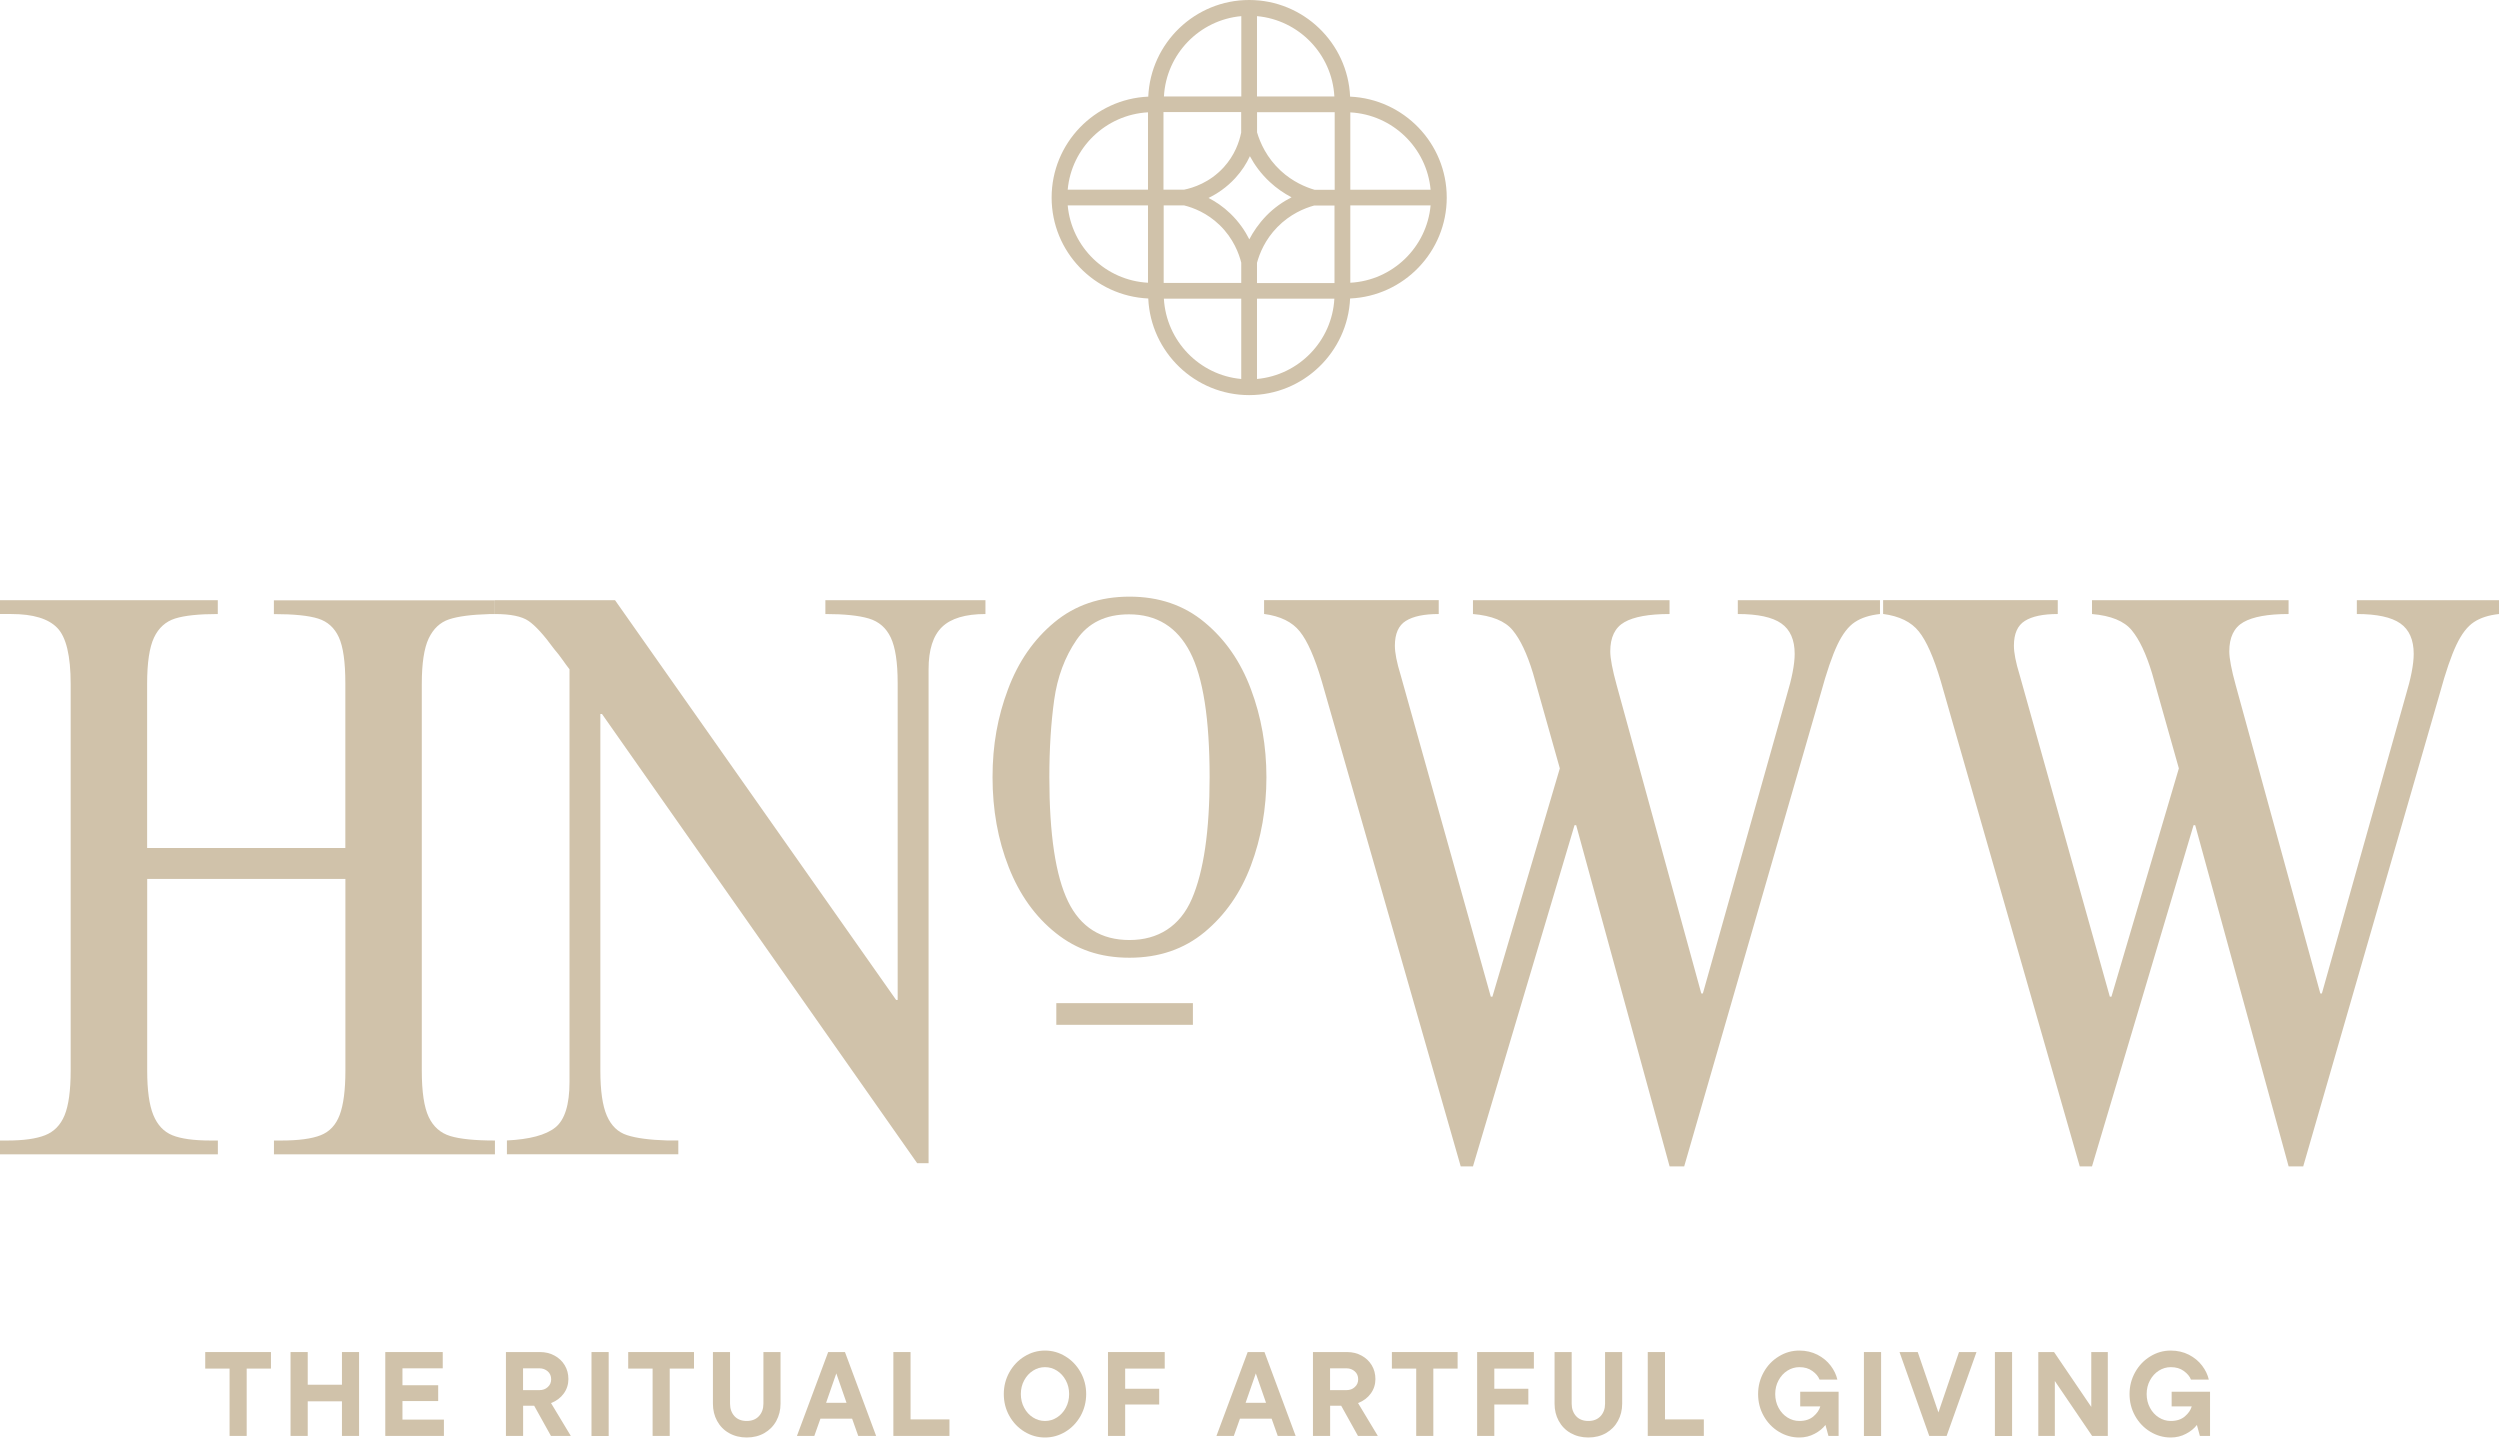
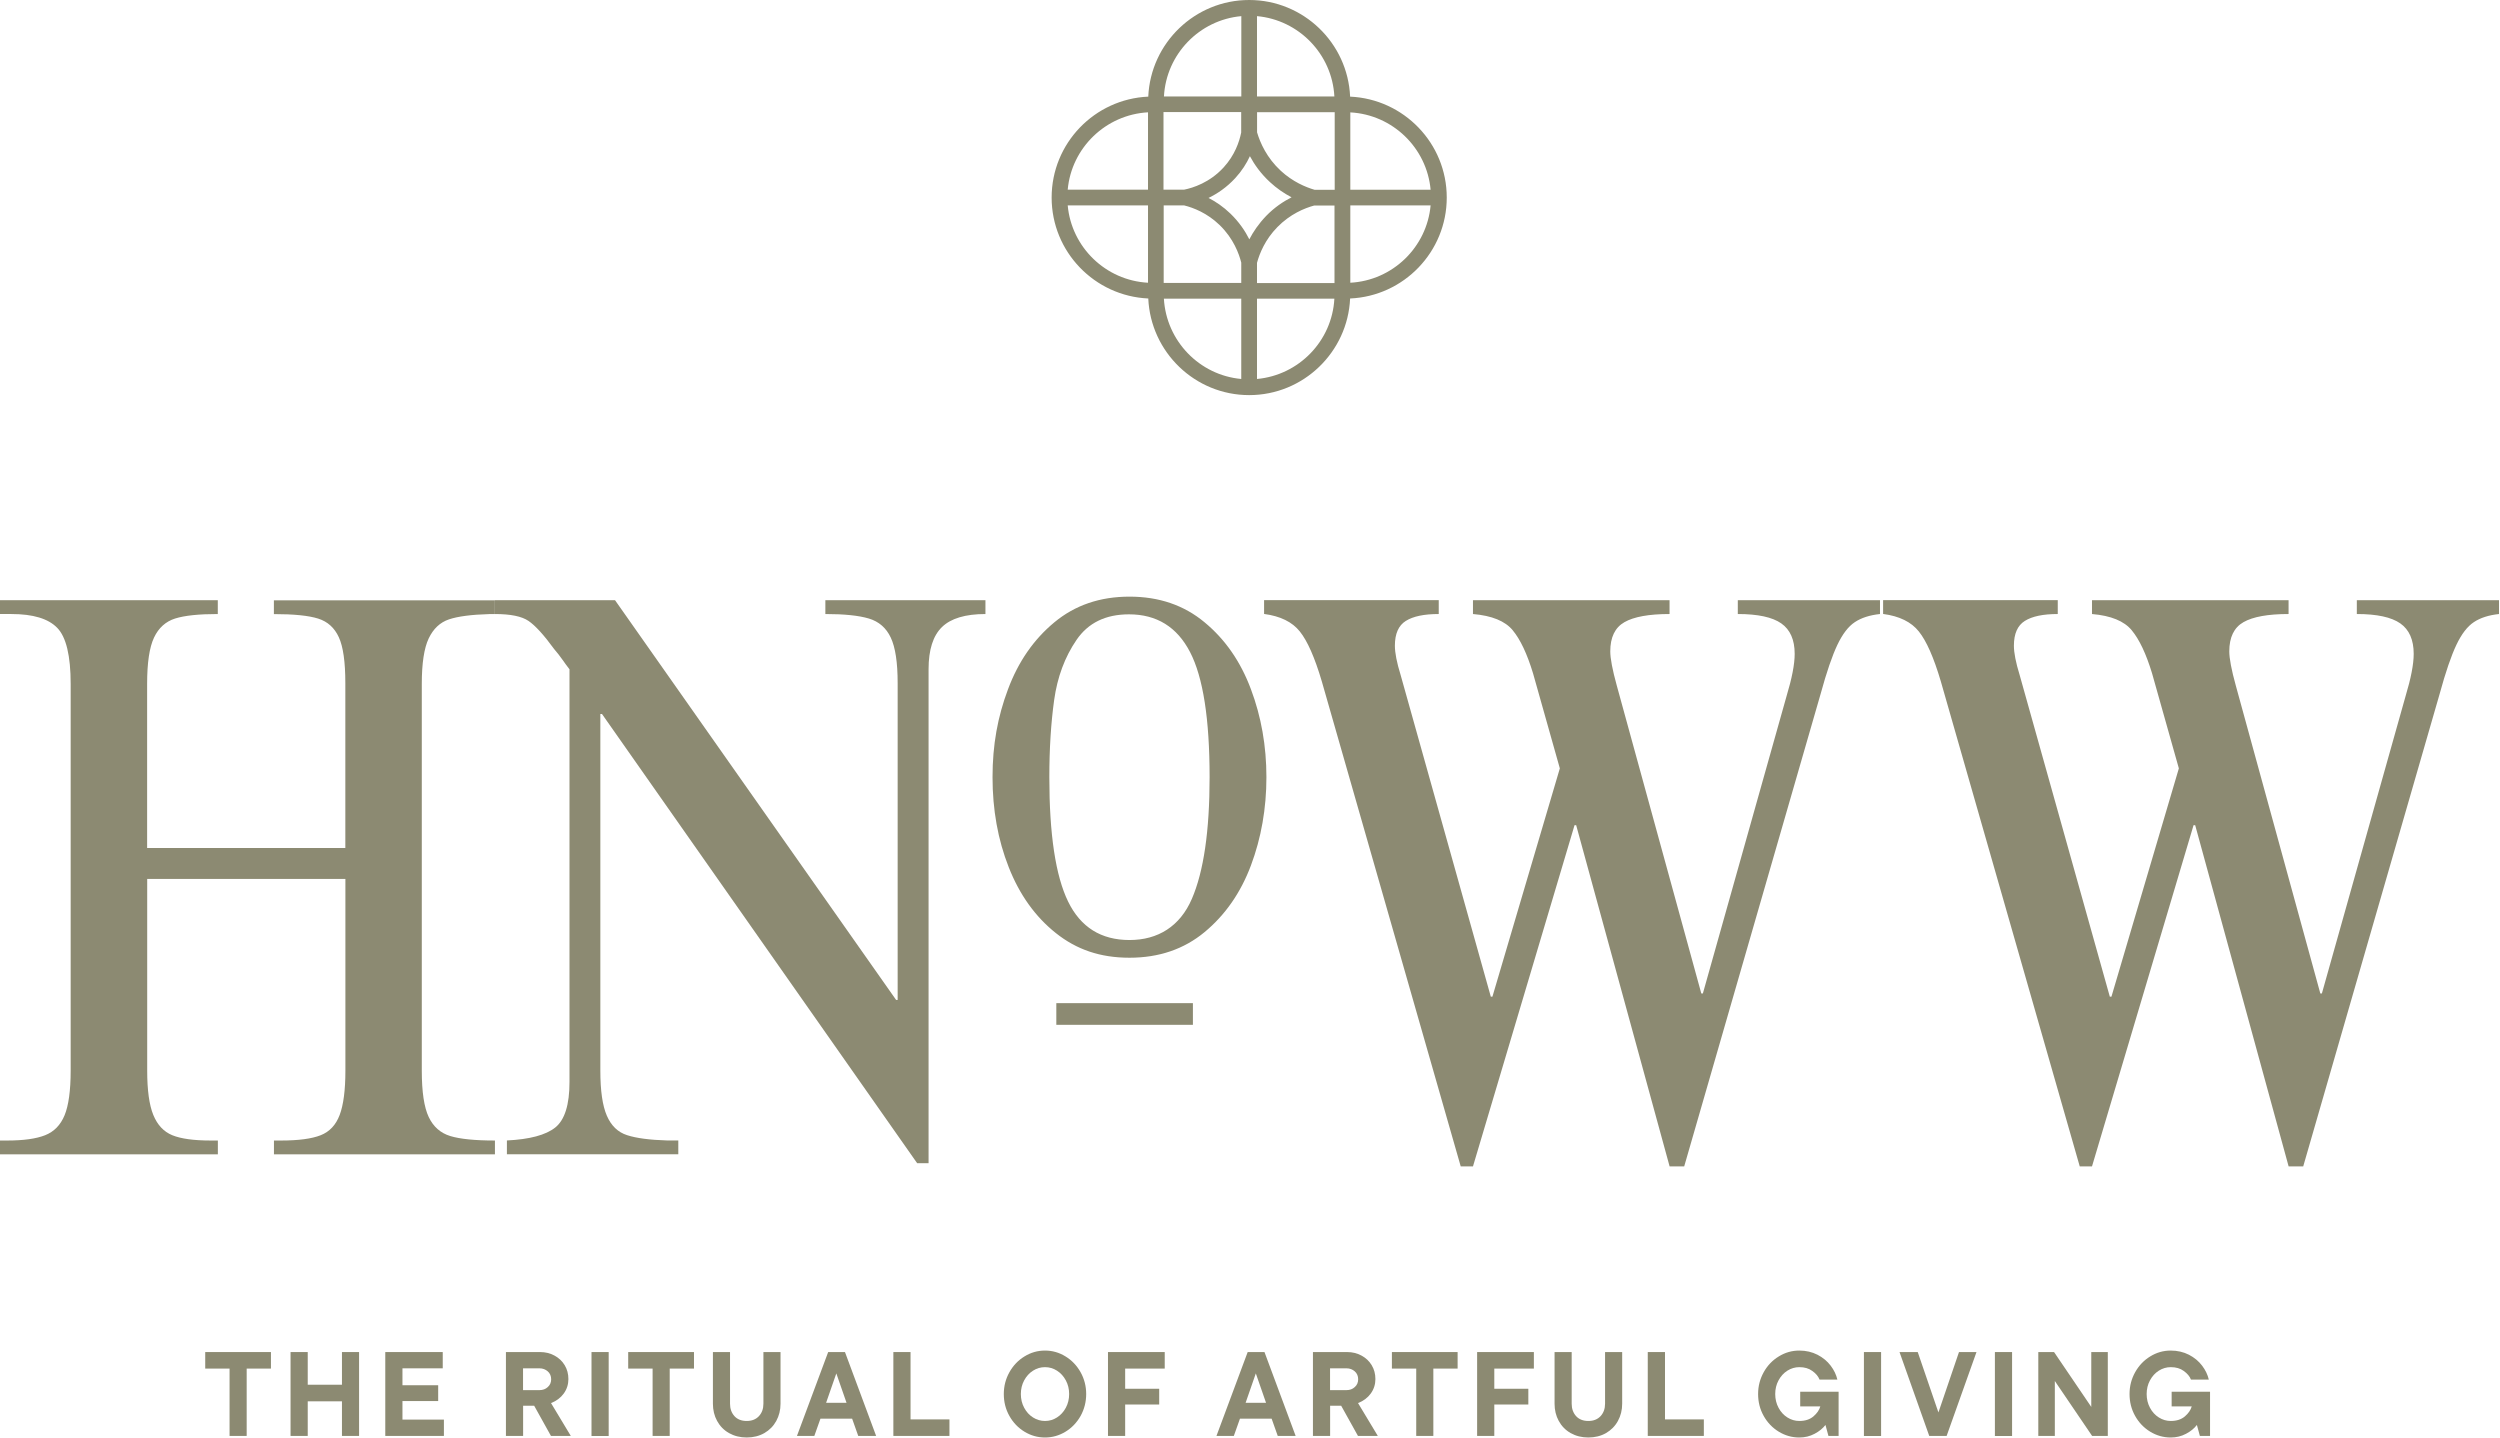
<svg xmlns="http://www.w3.org/2000/svg" width="400" height="230" viewBox="0 0 400 230" fill="none">
-   <path d="M231.478 31.609C231.478 22.926 224.607 15.846 216.017 15.461C215.643 6.872 208.542 0 199.869 0C191.196 0 184.096 6.872 183.721 15.461C175.142 15.836 168.26 22.916 168.26 31.609C168.26 40.303 175.142 47.372 183.721 47.758C184.106 56.347 191.196 63.218 199.869 63.218C208.542 63.218 215.632 56.337 216.017 47.758C224.607 47.383 231.478 40.282 231.478 31.609ZM228.896 30.36H216.049V17.981C222.816 18.345 228.293 23.655 228.896 30.36ZM213.54 45.29H201.119V42.052C201.535 40.522 202.43 38.325 204.377 36.336C206.418 34.254 208.688 33.317 210.281 32.88H213.519V45.279H213.529L213.54 45.29ZM186.178 32.859H189.437C190.957 33.233 193.143 34.087 195.122 35.992C197.37 38.158 198.255 40.646 198.599 42.021V45.269H186.189V32.848H186.178V32.859ZM186.178 17.929H198.589V21.208C198.287 22.697 197.568 24.842 195.757 26.81C193.539 29.215 190.895 30.058 189.447 30.349H186.157V17.918H186.168L186.178 17.929ZM199.89 38.293C199.224 36.961 198.255 35.524 196.871 34.181C195.715 33.067 194.507 32.255 193.362 31.672C194.757 30.995 196.256 29.995 197.631 28.507C198.693 27.351 199.453 26.143 199.984 24.988C200.713 26.352 201.754 27.82 203.222 29.163C204.242 30.11 205.408 30.922 206.647 31.568C205.325 32.244 203.898 33.192 202.576 34.556C201.389 35.795 200.515 37.086 199.89 38.293ZM210.312 30.36C208.886 29.943 206.835 29.079 204.94 27.34C202.68 25.258 201.629 22.864 201.129 21.177V17.949H213.55V30.37H210.312V30.36ZM213.498 15.43H201.119V2.582C207.813 3.186 213.133 8.662 213.498 15.43ZM198.609 2.582V15.43H186.23C186.595 8.662 191.904 3.186 198.609 2.582ZM183.679 17.97V30.349H170.832C171.435 23.655 176.912 18.345 183.679 17.97ZM170.832 32.859H183.679V45.238C176.912 44.873 171.435 39.564 170.832 32.859ZM186.22 47.789H198.599V60.636C191.915 60.033 186.605 54.556 186.22 47.789ZM201.119 60.636V47.789H213.498C213.133 54.556 207.824 60.022 201.119 60.636ZM216.049 45.238V32.859H228.896C228.293 39.564 222.816 44.873 216.049 45.238Z" fill="#D0C2AA" />
-   <path d="M39.469 229.749H36.731V218.974H32.837V216.329H43.353V218.974H39.469V229.749Z" fill="#D0C2AA" />
-   <path d="M54.712 221.556V216.329H57.451V229.749H54.712V224.211H49.236V229.749H46.487V216.329H49.236V221.556H54.712Z" fill="#D0C2AA" />
-   <path d="M64.394 224.169V227.136H71.026V229.749H61.646V216.329H70.839V218.932H64.394V221.639H70.11V224.169H64.394Z" fill="#D0C2AA" />
-   <path d="M83.688 218.932V222.42H86.311C86.842 222.42 87.29 222.264 87.644 221.93C88.008 221.608 88.185 221.191 88.185 220.681C88.185 220.171 88.008 219.744 87.644 219.421C87.279 219.099 86.842 218.932 86.311 218.932H83.688ZM88.154 229.749L85.468 224.919H83.698V229.749H80.949V216.329H86.405C87.259 216.329 88.029 216.517 88.716 216.891C89.414 217.266 89.955 217.776 90.351 218.432C90.746 219.088 90.944 219.827 90.944 220.66C90.944 221.493 90.694 222.295 90.195 222.972C89.695 223.659 89.018 224.159 88.164 224.492L91.329 229.749H88.164H88.154Z" fill="#D0C2AA" />
-   <path d="M97.389 216.329H94.64V229.76H97.389V216.329Z" fill="#D0C2AA" />
-   <path d="M107.155 229.749H104.417V218.974H100.513V216.329H111.039V218.974H107.155V229.749Z" fill="#D0C2AA" />
-   <path d="M119.471 229.999C118.42 229.999 117.472 229.76 116.64 229.291C115.817 228.823 115.182 228.167 114.734 227.344C114.287 226.522 114.068 225.606 114.068 224.596V216.329H116.806V224.596C116.806 225.398 117.046 226.064 117.514 226.584C117.983 227.095 118.639 227.355 119.471 227.355C120.304 227.355 120.95 227.095 121.429 226.584C121.908 226.064 122.147 225.398 122.147 224.596V216.329H124.885V224.596C124.885 225.606 124.656 226.522 124.209 227.344C123.761 228.167 123.126 228.812 122.303 229.291C121.481 229.76 120.533 229.999 119.471 229.999Z" fill="#D0C2AA" />
-   <path d="M135.444 224.45L133.809 219.744L132.175 224.45H135.444ZM140.202 229.749H137.318L136.339 226.99H131.269L130.29 229.749H127.51L132.508 216.329H135.194L140.181 229.749H140.202Z" fill="#D0C2AA" />
-   <path d="M151.914 229.749H142.939V216.329H145.688V227.105H151.914V229.749Z" fill="#D0C2AA" />
-   <path d="M167.198 227.355C167.896 227.355 168.531 227.168 169.114 226.793C169.707 226.418 170.176 225.897 170.53 225.242C170.884 224.586 171.061 223.846 171.061 223.045C171.061 222.243 170.884 221.514 170.53 220.858C170.176 220.202 169.707 219.682 169.114 219.307C168.531 218.932 167.896 218.745 167.198 218.745C166.5 218.745 165.876 218.932 165.282 219.307C164.689 219.682 164.22 220.202 163.866 220.858C163.512 221.514 163.335 222.243 163.335 223.045C163.335 223.846 163.512 224.586 163.866 225.242C164.22 225.908 164.689 226.418 165.282 226.793C165.876 227.168 166.511 227.355 167.198 227.355ZM167.198 230C166.021 230 164.928 229.687 163.918 229.073C162.908 228.459 162.096 227.615 161.503 226.553C160.899 225.481 160.608 224.315 160.608 223.045C160.608 221.775 160.909 220.629 161.503 219.557C162.107 218.484 162.908 217.641 163.918 217.027C164.928 216.402 166.021 216.09 167.198 216.09C168.374 216.09 169.468 216.402 170.478 217.027C171.488 217.641 172.289 218.484 172.893 219.557C173.487 220.619 173.788 221.785 173.788 223.045C173.788 224.304 173.487 225.481 172.893 226.553C172.289 227.615 171.488 228.459 170.478 229.073C169.468 229.687 168.374 230 167.198 230Z" fill="#D0C2AA" />
-   <path d="M186.356 216.329V218.974H180.026V222.201H185.471V224.721H180.026V229.749H177.277V216.329H186.356Z" fill="#D0C2AA" />
-   <path d="M202.565 224.45L200.931 219.744L199.296 224.45H202.565ZM207.324 229.749H204.44L203.461 226.99H198.39L197.412 229.749H194.632L199.629 216.329H202.316L207.303 229.749H207.324Z" fill="#D0C2AA" />
-   <path d="M212.81 218.932V222.42H215.434C215.965 222.42 216.413 222.264 216.767 221.93C217.131 221.608 217.308 221.191 217.308 220.681C217.308 220.171 217.131 219.744 216.767 219.421C216.402 219.099 215.965 218.932 215.434 218.932H212.81ZM217.277 229.749L214.591 224.919H212.821V229.749H210.072V216.329H215.528C216.381 216.329 217.152 216.517 217.839 216.891C218.537 217.266 219.078 217.776 219.474 218.432C219.869 219.088 220.067 219.827 220.067 220.66C220.067 221.493 219.817 222.295 219.317 222.972C218.818 223.659 218.141 224.159 217.287 224.492L220.452 229.749H217.287H217.277Z" fill="#D0C2AA" />
-   <path d="M229.333 229.749H226.595V218.974H222.701V216.329H233.217V218.974H229.333V229.749Z" fill="#D0C2AA" />
-   <path d="M245.42 216.329V218.974H239.09V222.201H244.535V224.721H239.09V229.749H236.341V216.329H245.42Z" fill="#D0C2AA" />
-   <path d="M254.134 229.999C253.082 229.999 252.135 229.76 251.302 229.291C250.479 228.823 249.844 228.167 249.397 227.344C248.949 226.522 248.73 225.606 248.73 224.596V216.329H251.468V224.596C251.468 225.398 251.708 226.064 252.176 226.584C252.645 227.095 253.301 227.355 254.134 227.355C254.967 227.355 255.612 227.095 256.091 226.584C256.57 226.064 256.81 225.398 256.81 224.596V216.329H259.548V224.596C259.548 225.606 259.319 226.522 258.871 227.344C258.423 228.167 257.788 228.812 256.966 229.291C256.143 229.76 255.196 229.999 254.134 229.999Z" fill="#D0C2AA" />
-   <path d="M272.614 229.749H263.64V216.329H266.399V227.105H272.614V229.749Z" fill="#D0C2AA" />
-   <path d="M288.044 222.68H294.176V229.75H292.552L292.073 227.99C291.656 228.542 291.084 229.01 290.334 229.406C289.595 229.802 288.783 230 287.887 230C286.711 230 285.618 229.687 284.608 229.073C283.598 228.459 282.786 227.615 282.192 226.553C281.588 225.481 281.297 224.315 281.297 223.045C281.297 221.775 281.599 220.629 282.192 219.557C282.786 218.484 283.598 217.641 284.608 217.027C285.618 216.402 286.711 216.09 287.887 216.09C288.96 216.09 289.928 216.319 290.792 216.756C291.656 217.204 292.364 217.787 292.906 218.505C293.447 219.213 293.801 219.963 293.978 220.733H291.125C290.927 220.223 290.553 219.765 289.98 219.359C289.418 218.943 288.731 218.745 287.898 218.745C287.211 218.745 286.575 218.932 285.982 219.307C285.389 219.682 284.92 220.202 284.566 220.858C284.212 221.514 284.035 222.243 284.035 223.045C284.035 223.846 284.212 224.586 284.566 225.242C284.92 225.908 285.389 226.418 285.982 226.793C286.575 227.168 287.211 227.355 287.898 227.355C288.835 227.355 289.584 227.105 290.147 226.626C290.719 226.137 291.084 225.606 291.25 225.023H288.033V222.68H288.044Z" fill="#D0C2AA" />
-   <path d="M300.975 216.329H298.227V229.76H300.975V216.329Z" fill="#D0C2AA" />
-   <path d="M310.148 225.991L313.438 216.329H316.239L311.46 229.749H308.68L303.922 216.329H306.838L310.148 225.991Z" fill="#D0C2AA" />
-   <path d="M321.934 216.329H319.185V229.76H321.934V216.329Z" fill="#D0C2AA" />
-   <path d="M334.603 225.106V216.329H337.248V229.749H334.739L328.773 220.962V229.749H326.128V216.329H328.648L334.603 225.106Z" fill="#D0C2AA" />
-   <path d="M347.473 222.68H353.606V229.75H351.982L351.503 227.99C351.086 228.542 350.514 229.01 349.764 229.406C349.025 229.802 348.213 230 347.317 230C346.141 230 345.048 229.687 344.038 229.073C343.028 228.459 342.216 227.615 341.622 226.553C341.018 225.481 340.727 224.315 340.727 223.045C340.727 221.775 341.029 220.629 341.622 219.557C342.226 218.484 343.028 217.641 344.038 217.027C345.048 216.402 346.141 216.09 347.317 216.09C348.39 216.09 349.358 216.319 350.222 216.756C351.086 217.204 351.794 217.787 352.336 218.505C352.877 219.213 353.231 219.963 353.408 220.733H350.555C350.357 220.223 349.972 219.765 349.41 219.359C348.848 218.943 348.161 218.745 347.328 218.745C346.641 218.745 346.005 218.932 345.412 219.307C344.819 219.682 344.35 220.202 343.996 220.858C343.642 221.514 343.465 222.243 343.465 223.045C343.465 223.846 343.642 224.586 343.996 225.242C344.35 225.908 344.819 226.418 345.412 226.793C346.005 227.168 346.641 227.355 347.328 227.355C348.265 227.355 349.014 227.105 349.577 226.626C350.149 226.137 350.514 225.606 350.68 225.023H347.463V222.68H347.473Z" fill="#D0C2AA" />
-   <path d="M34.847 98.245C31.807 98.245 29.537 98.484 28.017 98.963C26.508 99.442 25.373 100.462 24.644 102.014C23.905 103.575 23.54 106.043 23.54 109.427V135.684H55.254V109.302C55.254 105.918 54.91 103.471 54.213 101.961C53.525 100.452 52.422 99.452 50.902 98.973C49.382 98.495 47.029 98.255 43.822 98.255V96.048H79.179V98.255H78.273C75.41 98.338 73.266 98.619 71.839 99.098C70.413 99.577 69.33 100.598 68.591 102.149C67.852 103.711 67.487 106.136 67.487 109.427V171.302C67.487 174.686 67.852 177.153 68.591 178.715C69.33 180.277 70.475 181.287 72.037 181.765C73.599 182.244 75.983 182.484 79.19 182.484V184.691H43.832V182.484H44.998C47.768 182.484 49.871 182.203 51.297 181.641C52.734 181.078 53.744 179.996 54.348 178.392C54.952 176.789 55.264 174.425 55.264 171.302V140.63H23.551V171.302C23.551 174.425 23.874 176.789 24.529 178.392C25.185 179.996 26.195 181.078 27.58 181.641C28.965 182.203 31.005 182.484 33.692 182.484H34.858V184.691H3.05176e-05V182.484H1.166C3.769 182.484 5.778 182.203 7.205 181.641C8.642 181.078 9.683 180.016 10.328 178.455C10.974 176.893 11.307 174.509 11.307 171.302V109.427C11.307 104.918 10.588 101.93 9.162 100.462C7.736 98.984 5.289 98.245 1.822 98.245H3.05176e-05V96.037H34.847V98.245Z" fill="#D0C2AA" />
-   <path d="M143.367 159.985H143.627V109.291C143.627 106.001 143.263 103.575 142.524 102.014C141.795 100.462 140.618 99.442 139.015 98.963C137.412 98.484 135.09 98.245 132.06 98.245V96.037H157.672V98.245C154.466 98.245 152.144 98.942 150.717 100.327C149.291 101.712 148.573 103.96 148.573 107.084V186.117H146.751L96.317 114.237H96.057V171.302C96.057 174.509 96.401 176.914 97.098 178.517C97.796 180.12 98.868 181.162 100.347 181.63C101.825 182.109 103.949 182.39 106.719 182.473H108.53V184.681H81.106V182.473C84.75 182.296 87.322 181.609 88.842 180.402C90.362 179.183 91.122 176.758 91.122 173.114V107.084C90.779 106.647 90.404 106.147 90.019 105.585C89.623 105.022 89.175 104.439 88.655 103.836C87.01 101.576 85.646 100.087 84.563 99.348C83.48 98.609 81.689 98.245 79.17 98.245V96.037H98.41L143.377 159.985H143.367Z" fill="#D0C2AA" />
-   <path d="M230.197 98.244C227.855 98.244 226.106 98.608 224.929 99.347C223.763 100.076 223.18 101.398 223.18 103.314C223.18 104.439 223.482 106 224.096 107.989L238.527 159.463H238.787L249.573 122.94L245.284 107.729C244.336 104.605 243.253 102.315 242.035 100.847C240.827 99.368 238.703 98.504 235.674 98.244V96.037H267.127V98.244C263.837 98.244 261.421 98.681 259.912 99.545C258.392 100.409 257.642 101.971 257.642 104.22C257.642 105.344 257.986 107.166 258.683 109.686L272.208 158.953H272.458L285.847 111.383C286.711 108.52 287.148 106.271 287.148 104.616C287.148 102.367 286.43 100.743 285.003 99.743C283.577 98.743 281.255 98.244 278.048 98.244V96.037H300.798V98.244C299.153 98.421 297.809 98.848 296.768 99.545C295.727 100.232 294.801 101.45 293.978 103.179C293.156 104.907 292.26 107.51 291.313 110.977L269.469 186.627H267.137L252.186 132.029H251.926L235.674 186.627H233.716L211.488 109.02C210.363 105.209 209.187 102.544 207.969 101.034C206.761 99.514 204.856 98.577 202.253 98.233V96.026H230.197V98.233V98.244Z" fill="#D0C2AA" />
-   <path d="M329.242 98.244C326.9 98.244 325.15 98.608 323.974 99.347C322.808 100.076 322.225 101.398 322.225 103.314C322.225 104.439 322.527 106 323.141 107.989L337.571 159.463H337.832L348.618 122.94L344.328 107.729C343.381 104.605 342.298 102.315 341.08 100.847C339.872 99.368 337.748 98.504 334.719 98.244V96.037H366.172V98.244C362.871 98.244 360.466 98.681 358.957 99.545C357.436 100.409 356.687 101.971 356.687 104.22C356.687 105.344 357.03 107.166 357.728 109.686L371.252 158.953H371.502L384.892 111.383C385.756 108.52 386.193 106.271 386.193 104.616C386.193 102.367 385.475 100.743 384.048 99.743C382.622 98.743 380.3 98.244 377.093 98.244V96.037H399.842V98.244C398.197 98.421 396.854 98.848 395.813 99.545C394.772 100.232 393.845 101.45 393.023 103.179C392.2 104.907 391.305 107.51 390.358 110.977L368.514 186.627H366.182L351.231 132.029H350.971L334.719 186.627H332.761L310.533 109.02C309.408 105.209 308.232 102.544 307.014 101.034C305.806 99.514 303.901 98.577 301.298 98.233V96.026H329.242V98.233V98.244Z" fill="#D0C2AA" />
-   <path d="M167.895 124.354C167.895 133.496 168.895 140.128 170.894 144.24C172.893 148.353 176.173 150.404 180.722 150.404C185.272 150.404 188.802 148.217 190.697 143.824C192.591 139.44 193.539 132.944 193.539 124.344C193.539 115.036 192.498 108.362 190.415 104.343C188.333 100.314 185.074 98.294 180.639 98.294C176.901 98.294 174.101 99.658 172.237 102.396C170.373 105.124 169.176 108.331 168.666 112.006C168.156 115.681 167.895 119.794 167.895 124.344M180.722 95.462C185.428 95.462 189.437 96.826 192.727 99.564C196.027 102.292 198.505 105.863 200.15 110.278C201.806 114.682 202.628 119.378 202.628 124.354C202.628 129.331 201.795 134.089 200.15 138.472C198.505 142.855 196.027 146.406 192.727 149.144C189.426 151.872 185.428 153.236 180.722 153.236C176.016 153.236 172.247 151.924 168.947 149.3C165.646 146.676 163.127 143.157 161.399 138.753C159.66 134.349 158.806 129.539 158.806 124.354C158.806 119.169 159.629 114.682 161.284 110.278C162.929 105.863 165.407 102.292 168.707 99.564C172.008 96.826 176.016 95.462 180.722 95.462Z" fill="#D0C2AA" />
-   <path d="M190.864 160.504H169.01V163.971H190.864V160.504Z" fill="#D0C2AA" />
+   <path d="M231.48 31.609C231.48 22.926 224.609 15.846 216.019 15.461C215.644 6.872 208.544 0 199.871 0C191.198 0 184.098 6.872 183.723 15.461C175.144 15.836 168.262 22.916 168.262 31.609C168.262 40.303 175.144 47.372 183.723 47.758C184.108 56.347 191.198 63.218 199.871 63.218C208.544 63.218 215.634 56.337 216.019 47.758C224.609 47.383 231.48 40.282 231.48 31.609ZM228.898 30.36H216.05V17.981C222.818 18.345 228.294 23.655 228.898 30.36ZM213.541 45.29H201.12V42.052C201.537 40.522 202.432 38.325 204.379 36.336C206.42 34.254 208.689 33.317 210.282 32.88H213.52V45.279H213.531L213.541 45.29ZM186.18 32.859H189.439C190.959 33.233 193.145 34.087 195.123 35.992C197.372 38.158 198.257 40.646 198.601 42.021V45.269H186.19V32.848H186.18V32.859ZM186.18 17.929H198.59V21.208C198.288 22.697 197.57 24.842 195.758 26.81C193.541 29.215 190.896 30.058 189.449 30.349H186.159V17.918H186.169L186.18 17.929ZM199.892 38.293C199.225 36.961 198.257 35.524 196.872 34.181C195.717 33.067 194.509 32.255 193.364 31.672C194.759 30.995 196.258 29.995 197.633 28.507C198.694 27.351 199.455 26.143 199.985 24.988C200.714 26.352 201.755 27.82 203.223 29.163C204.244 30.11 205.41 30.922 206.649 31.568C205.327 32.244 203.9 33.192 202.578 34.556C201.391 35.795 200.516 37.086 199.892 38.293ZM210.314 30.36C208.887 29.943 206.836 29.079 204.941 27.34C202.682 25.258 201.631 22.864 201.131 21.177V17.949H213.552V30.37H210.314V30.36ZM213.5 15.43H201.12V2.582C207.815 3.186 213.135 8.662 213.5 15.43ZM198.611 2.582V15.43H186.232C186.596 8.662 191.906 3.186 198.611 2.582ZM183.681 17.97V30.349H170.833C171.437 23.655 176.914 18.345 183.681 17.97ZM170.833 32.859H183.681V45.238C176.914 44.873 171.437 39.564 170.833 32.859ZM186.222 47.789H198.601V60.636C191.917 60.033 186.607 54.556 186.222 47.789ZM201.12 60.636V47.789H213.5C213.135 54.556 207.825 60.022 201.12 60.636ZM216.05 45.238V32.859H228.898C228.294 39.564 222.818 44.873 216.05 45.238Z" fill="#8C8A72" />
+   <path d="M39.468 229.749H36.73V218.974H32.836V216.329H43.352V218.974H39.468V229.749Z" fill="#8C8A72" />
+   <path d="M54.713 221.556V216.329H57.452V229.749H54.713V224.211H49.237V229.749H46.488V216.329H49.237V221.556H54.713Z" fill="#8C8A72" />
+   <path d="M64.393 224.169V227.136H71.025V229.749H61.645V216.329H70.838V218.932H64.393V221.639H70.109V224.169H64.393Z" fill="#8C8A72" />
+   <path d="M83.687 218.932V222.42H86.311C86.842 222.42 87.29 222.264 87.644 221.93C88.008 221.608 88.185 221.191 88.185 220.681C88.185 220.171 88.008 219.744 87.644 219.421C87.279 219.099 86.842 218.932 86.311 218.932H83.687ZM88.154 229.749L85.468 224.919H83.698V229.749H80.949V216.329H86.405C87.259 216.329 88.029 216.517 88.716 216.891C89.414 217.266 89.955 217.776 90.351 218.432C90.746 219.088 90.944 219.827 90.944 220.66C90.944 221.493 90.694 222.295 90.195 222.972C89.695 223.659 89.018 224.159 88.164 224.492L91.329 229.749H88.164H88.154Z" fill="#8C8A72" />
+   <path d="M97.389 216.329H94.641V229.76H97.389V216.329Z" fill="#8C8A72" />
+   <path d="M107.154 229.749H104.416V218.974H100.512V216.329H111.038V218.974H107.154V229.749Z" fill="#8C8A72" />
+   <path d="M119.47 229.999C118.418 229.999 117.471 229.76 116.638 229.291C115.816 228.823 115.18 228.167 114.733 227.344C114.285 226.522 114.066 225.606 114.066 224.596V216.329H116.805V224.596C116.805 225.398 117.044 226.064 117.513 226.584C117.981 227.095 118.637 227.355 119.47 227.355C120.303 227.355 120.948 227.095 121.427 226.584C121.906 226.064 122.146 225.398 122.146 224.596V216.329H124.884V224.596C124.884 225.606 124.655 226.522 124.207 227.344C123.759 228.167 123.124 228.812 122.302 229.291C121.479 229.76 120.532 229.999 119.47 229.999Z" fill="#8C8A72" />
+   <path d="M135.445 224.45L133.811 219.744L132.176 224.45H135.445ZM140.203 229.749H137.319L136.341 226.99H131.27L130.292 229.749H127.512L132.509 216.329H135.195L140.182 229.749H140.203Z" fill="#8C8A72" />
+   <path d="M151.912 229.749H142.938V216.329H145.686V227.105H151.912V229.749Z" fill="#8C8A72" />
+   <path d="M167.2 227.355C167.897 227.355 168.533 227.168 169.116 226.793C169.709 226.418 170.178 225.897 170.532 225.242C170.886 224.586 171.063 223.846 171.063 223.045C171.063 222.243 170.886 221.514 170.532 220.858C170.178 220.202 169.709 219.682 169.116 219.307C168.533 218.932 167.897 218.745 167.2 218.745C166.502 218.745 165.878 218.932 165.284 219.307C164.691 219.682 164.222 220.202 163.868 220.858C163.514 221.514 163.337 222.243 163.337 223.045C163.337 223.846 163.514 224.586 163.868 225.242C164.222 225.908 164.691 226.418 165.284 226.793C165.878 227.168 166.513 227.355 167.2 227.355ZM167.2 230C166.023 230 164.93 229.687 163.92 229.073C162.91 228.459 162.098 227.615 161.505 226.553C160.901 225.481 160.609 224.315 160.609 223.045C160.609 221.775 160.911 220.629 161.505 219.557C162.109 218.484 162.91 217.641 163.92 217.027C164.93 216.402 166.023 216.09 167.2 216.09C168.376 216.09 169.47 216.402 170.479 217.027C171.489 217.641 172.291 218.484 172.895 219.557C173.488 220.619 173.79 221.785 173.79 223.045C173.79 224.304 173.488 225.481 172.895 226.553C172.291 227.615 171.489 228.459 170.479 229.073C169.47 229.687 168.376 230 167.2 230Z" fill="#8C8A72" />
+   <path d="M186.356 216.329V218.974H180.026V222.201H185.471V224.721H180.026V229.749H177.277V216.329H186.356Z" fill="#8C8A72" />
+   <path d="M202.566 224.45L200.932 219.744L199.297 224.45H202.566ZM207.324 229.749H204.44L203.462 226.99H198.391L197.413 229.749H194.633L199.63 216.329H202.316L207.304 229.749H207.324Z" fill="#8C8A72" />
+   <path d="M212.809 218.932V222.42H215.432C215.963 222.42 216.411 222.264 216.765 221.93C217.129 221.608 217.306 221.191 217.306 220.681C217.306 220.171 217.129 219.744 216.765 219.421C216.4 219.099 215.963 218.932 215.432 218.932H212.809ZM217.275 229.749L214.589 224.919H212.819V229.749H210.07V216.329H215.526C216.38 216.329 217.15 216.517 217.837 216.891C218.535 217.266 219.076 217.776 219.472 218.432C219.868 219.088 220.065 219.827 220.065 220.66C220.065 221.493 219.815 222.295 219.316 222.972C218.816 223.659 218.139 224.159 217.285 224.492L220.451 229.749H217.285H217.275Z" fill="#8C8A72" />
+   <path d="M229.335 229.749H226.597V218.974H222.703V216.329H233.219V218.974H229.335V229.749Z" fill="#8C8A72" />
+   <path d="M245.419 216.329V218.974H239.088V222.201H244.534V224.721H239.088V229.749H236.34V216.329H245.419Z" fill="#8C8A72" />
+   <path d="M254.134 229.999C253.082 229.999 252.135 229.76 251.302 229.291C250.48 228.823 249.844 228.167 249.397 227.344C248.949 226.522 248.73 225.606 248.73 224.596V216.329H251.469V224.596C251.469 225.398 251.708 226.064 252.177 226.584C252.645 227.095 253.301 227.355 254.134 227.355C254.967 227.355 255.612 227.095 256.091 226.584C256.57 226.064 256.81 225.398 256.81 224.596V216.329H259.548V224.596C259.548 225.606 259.319 226.522 258.871 227.344C258.424 228.167 257.788 228.812 256.966 229.291C256.143 229.76 255.196 229.999 254.134 229.999Z" fill="#8C8A72" />
+   <path d="M272.615 229.749H263.641V216.329H266.4V227.105H272.615V229.749Z" fill="#8C8A72" />
+   <path d="M288.044 222.68H294.176V229.75H292.552L292.073 227.99C291.656 228.542 291.084 229.01 290.334 229.406C289.595 229.802 288.783 230 287.887 230C286.711 230 285.618 229.687 284.608 229.073C283.598 228.459 282.786 227.615 282.192 226.553C281.588 225.481 281.297 224.315 281.297 223.045C281.297 221.775 281.599 220.629 282.192 219.557C282.786 218.484 283.598 217.641 284.608 217.027C285.618 216.402 286.711 216.09 287.887 216.09C288.96 216.09 289.928 216.319 290.792 216.756C291.656 217.204 292.364 217.787 292.906 218.505C293.447 219.213 293.801 219.963 293.978 220.733H291.125C290.927 220.223 290.553 219.765 289.98 219.359C289.418 218.943 288.731 218.745 287.898 218.745C287.211 218.745 286.575 218.932 285.982 219.307C285.389 219.682 284.92 220.202 284.566 220.858C284.212 221.514 284.035 222.243 284.035 223.045C284.035 223.846 284.212 224.586 284.566 225.242C284.92 225.908 285.389 226.418 285.982 226.793C286.575 227.168 287.211 227.355 287.898 227.355C288.835 227.355 289.584 227.105 290.147 226.626C290.719 226.137 291.084 225.606 291.25 225.023H288.033V222.68H288.044Z" fill="#8C8A72" />
+   <path d="M300.975 216.329H298.227V229.76H300.975V216.329Z" fill="#8C8A72" />
+   <path d="M310.148 225.991L313.438 216.329H316.239L311.46 229.749H308.68L303.922 216.329H306.837L310.148 225.991Z" fill="#8C8A72" />
+   <path d="M321.932 216.329H319.184V229.76H321.932V216.329Z" fill="#8C8A72" />
+   <path d="M334.604 225.106V216.329H337.248V229.749H334.739L328.773 220.962V229.749H326.129V216.329H328.648L334.604 225.106Z" fill="#8C8A72" />
+   <path d="M347.473 222.68H353.606V229.75H351.981L351.502 227.99C351.086 228.542 350.513 229.01 349.764 229.406C349.025 229.802 348.212 230 347.317 230C346.141 230 345.047 229.687 344.037 229.073C343.027 228.459 342.215 227.615 341.622 226.553C341.018 225.481 340.727 224.315 340.727 223.045C340.727 221.775 341.028 220.629 341.622 219.557C342.226 218.484 343.027 217.641 344.037 217.027C345.047 216.402 346.141 216.09 347.317 216.09C348.389 216.09 349.358 216.319 350.222 216.756C351.086 217.204 351.794 217.787 352.335 218.505C352.877 219.213 353.231 219.963 353.408 220.733H350.555C350.357 220.223 349.972 219.765 349.41 219.359C348.848 218.943 348.16 218.745 347.327 218.745C346.64 218.745 346.005 218.932 345.412 219.307C344.818 219.682 344.35 220.202 343.996 220.858C343.642 221.514 343.465 222.243 343.465 223.045C343.465 223.846 343.642 224.586 343.996 225.242C344.35 225.908 344.818 226.418 345.412 226.793C346.005 227.168 346.64 227.355 347.327 227.355C348.264 227.355 349.014 227.105 349.576 226.626C350.149 226.137 350.513 225.606 350.68 225.023H347.463V222.68H347.473Z" fill="#8C8A72" />
+   <path d="M34.847 98.245C31.807 98.245 29.537 98.484 28.017 98.963C26.508 99.442 25.373 100.462 24.644 102.014C23.905 103.575 23.54 106.043 23.54 109.427V135.684H55.254V109.302C55.254 105.918 54.91 103.471 54.213 101.961C53.525 100.452 52.422 99.452 50.902 98.973C49.382 98.495 47.029 98.255 43.822 98.255V96.048H79.179V98.255H78.273C75.41 98.338 73.266 98.619 71.839 99.098C70.413 99.577 69.33 100.598 68.591 102.149C67.852 103.711 67.487 106.136 67.487 109.427V171.302C67.487 174.686 67.852 177.153 68.591 178.715C69.33 180.277 70.475 181.287 72.037 181.765C73.599 182.244 75.983 182.484 79.19 182.484V184.691H43.832V182.484H44.998C47.768 182.484 49.871 182.203 51.297 181.641C52.734 181.078 53.744 179.996 54.348 178.392C54.952 176.789 55.264 174.425 55.264 171.302V140.63H23.551V171.302C23.551 174.425 23.873 176.789 24.529 178.392C25.185 179.996 26.195 181.078 27.58 181.641C28.965 182.203 31.005 182.484 33.691 182.484H34.858V184.691H0V182.484H1.166C3.769 182.484 5.778 182.203 7.205 181.641C8.642 181.078 9.683 180.016 10.328 178.455C10.974 176.893 11.307 174.509 11.307 171.302V109.427C11.307 104.918 10.588 101.93 9.162 100.462C7.736 98.984 5.289 98.245 1.822 98.245H0V96.037H34.847V98.245Z" fill="#8C8A72" />
+   <path d="M143.365 159.985H143.625V109.291C143.625 106.001 143.261 103.575 142.522 102.014C141.793 100.462 140.617 99.442 139.013 98.963C137.41 98.484 135.088 98.245 132.058 98.245V96.037H157.671V98.245C154.464 98.245 152.142 98.942 150.716 100.327C149.289 101.712 148.571 103.96 148.571 107.084V186.117H146.749L96.316 114.237H96.055V171.302C96.055 174.509 96.399 176.914 97.097 178.517C97.794 180.12 98.867 181.162 100.345 181.63C101.823 182.109 103.947 182.39 106.717 182.473H108.528V184.681H81.105V182.473C84.749 182.296 87.32 181.609 88.84 180.402C90.36 179.183 91.12 176.758 91.12 173.114V107.084C90.777 106.647 90.402 106.147 90.017 105.585C89.621 105.022 89.173 104.439 88.653 103.836C87.008 101.576 85.644 100.087 84.561 99.348C83.478 98.609 81.688 98.245 79.168 98.245V96.037H98.408L143.376 159.985H143.365Z" fill="#8C8A72" />
+   <path d="M230.198 98.244C227.856 98.244 226.107 98.608 224.93 99.347C223.764 100.076 223.181 101.398 223.181 103.314C223.181 104.439 223.483 106 224.097 107.989L238.528 159.463H238.788L249.574 122.94L245.285 107.729C244.337 104.605 243.254 102.315 242.036 100.847C240.828 99.368 238.705 98.504 235.675 98.244V96.037H267.128V98.244C263.838 98.244 261.422 98.681 259.913 99.545C258.393 100.409 257.643 101.971 257.643 104.22C257.643 105.344 257.987 107.166 258.684 109.686L272.209 158.953H272.459L285.848 111.383C286.712 108.52 287.149 106.271 287.149 104.616C287.149 102.367 286.431 100.743 285.004 99.743C283.578 98.743 281.256 98.244 278.049 98.244V96.037H300.799V98.244C299.154 98.421 297.81 98.848 296.769 99.545C295.728 100.232 294.802 101.45 293.979 103.179C293.157 104.907 292.261 107.51 291.314 110.977L269.47 186.627H267.138L252.187 132.029H251.927L235.675 186.627H233.717L211.489 109.02C210.364 105.209 209.188 102.544 207.97 101.034C206.762 99.514 204.857 98.577 202.254 98.233V96.026H230.198V98.233V98.244Z" fill="#8C8A72" />
+   <path d="M329.241 98.244C326.899 98.244 325.15 98.608 323.973 99.347C322.807 100.076 322.224 101.398 322.224 103.314C322.224 104.439 322.526 106 323.14 107.989L337.57 159.463H337.831L348.617 122.94L344.328 107.729C343.38 104.605 342.297 102.315 341.079 100.847C339.871 99.368 337.747 98.504 334.718 98.244V96.037H366.171V98.244C362.87 98.244 360.465 98.681 358.956 99.545C357.436 100.409 356.686 101.971 356.686 104.22C356.686 105.344 357.029 107.166 357.727 109.686L371.252 158.953H371.501L384.891 111.383C385.755 108.52 386.192 106.271 386.192 104.616C386.192 102.367 385.474 100.743 384.047 99.743C382.621 98.743 380.299 98.244 377.092 98.244V96.037H399.842V98.244C398.197 98.421 396.853 98.848 395.812 99.545C394.771 100.232 393.844 101.45 393.022 103.179C392.199 104.907 391.304 107.51 390.357 110.977L368.513 186.627H366.181L351.23 132.029H350.97L334.718 186.627H332.76L310.532 109.02C309.407 105.209 308.231 102.544 307.013 101.034C305.805 99.514 303.9 98.577 301.297 98.233V96.026H329.241V98.233V98.244Z" fill="#8C8A72" />
+   <path d="M167.894 124.354C167.894 133.496 168.893 140.128 170.892 144.24C172.891 148.353 176.171 150.404 180.721 150.404C185.271 150.404 188.8 148.217 190.695 143.824C192.59 139.44 193.537 132.944 193.537 124.344C193.537 115.036 192.496 108.362 190.414 104.343C188.332 100.314 185.073 98.294 180.638 98.294C176.9 98.294 174.099 99.658 172.235 102.396C170.372 105.124 169.175 108.331 168.664 112.006C168.154 115.681 167.894 119.794 167.894 124.344M180.721 95.462C185.427 95.462 189.435 96.826 192.725 99.564C196.026 102.292 198.504 105.863 200.149 110.278C201.804 114.682 202.627 119.378 202.627 124.354C202.627 129.331 201.794 134.089 200.149 138.472C198.504 142.855 196.026 146.406 192.725 149.144C189.425 151.872 185.427 153.236 180.721 153.236C176.015 153.236 172.246 151.924 168.945 149.3C165.645 146.676 163.125 143.157 161.397 138.753C159.658 134.349 158.805 129.539 158.805 124.354C158.805 119.169 159.627 114.682 161.283 110.278C162.928 105.863 165.406 102.292 168.706 99.564C172.006 96.826 176.015 95.462 180.721 95.462Z" fill="#8C8A72" />
+   <path d="M190.865 160.504H169.012V163.971H190.865V160.504Z" fill="#8C8A72" />
</svg>
